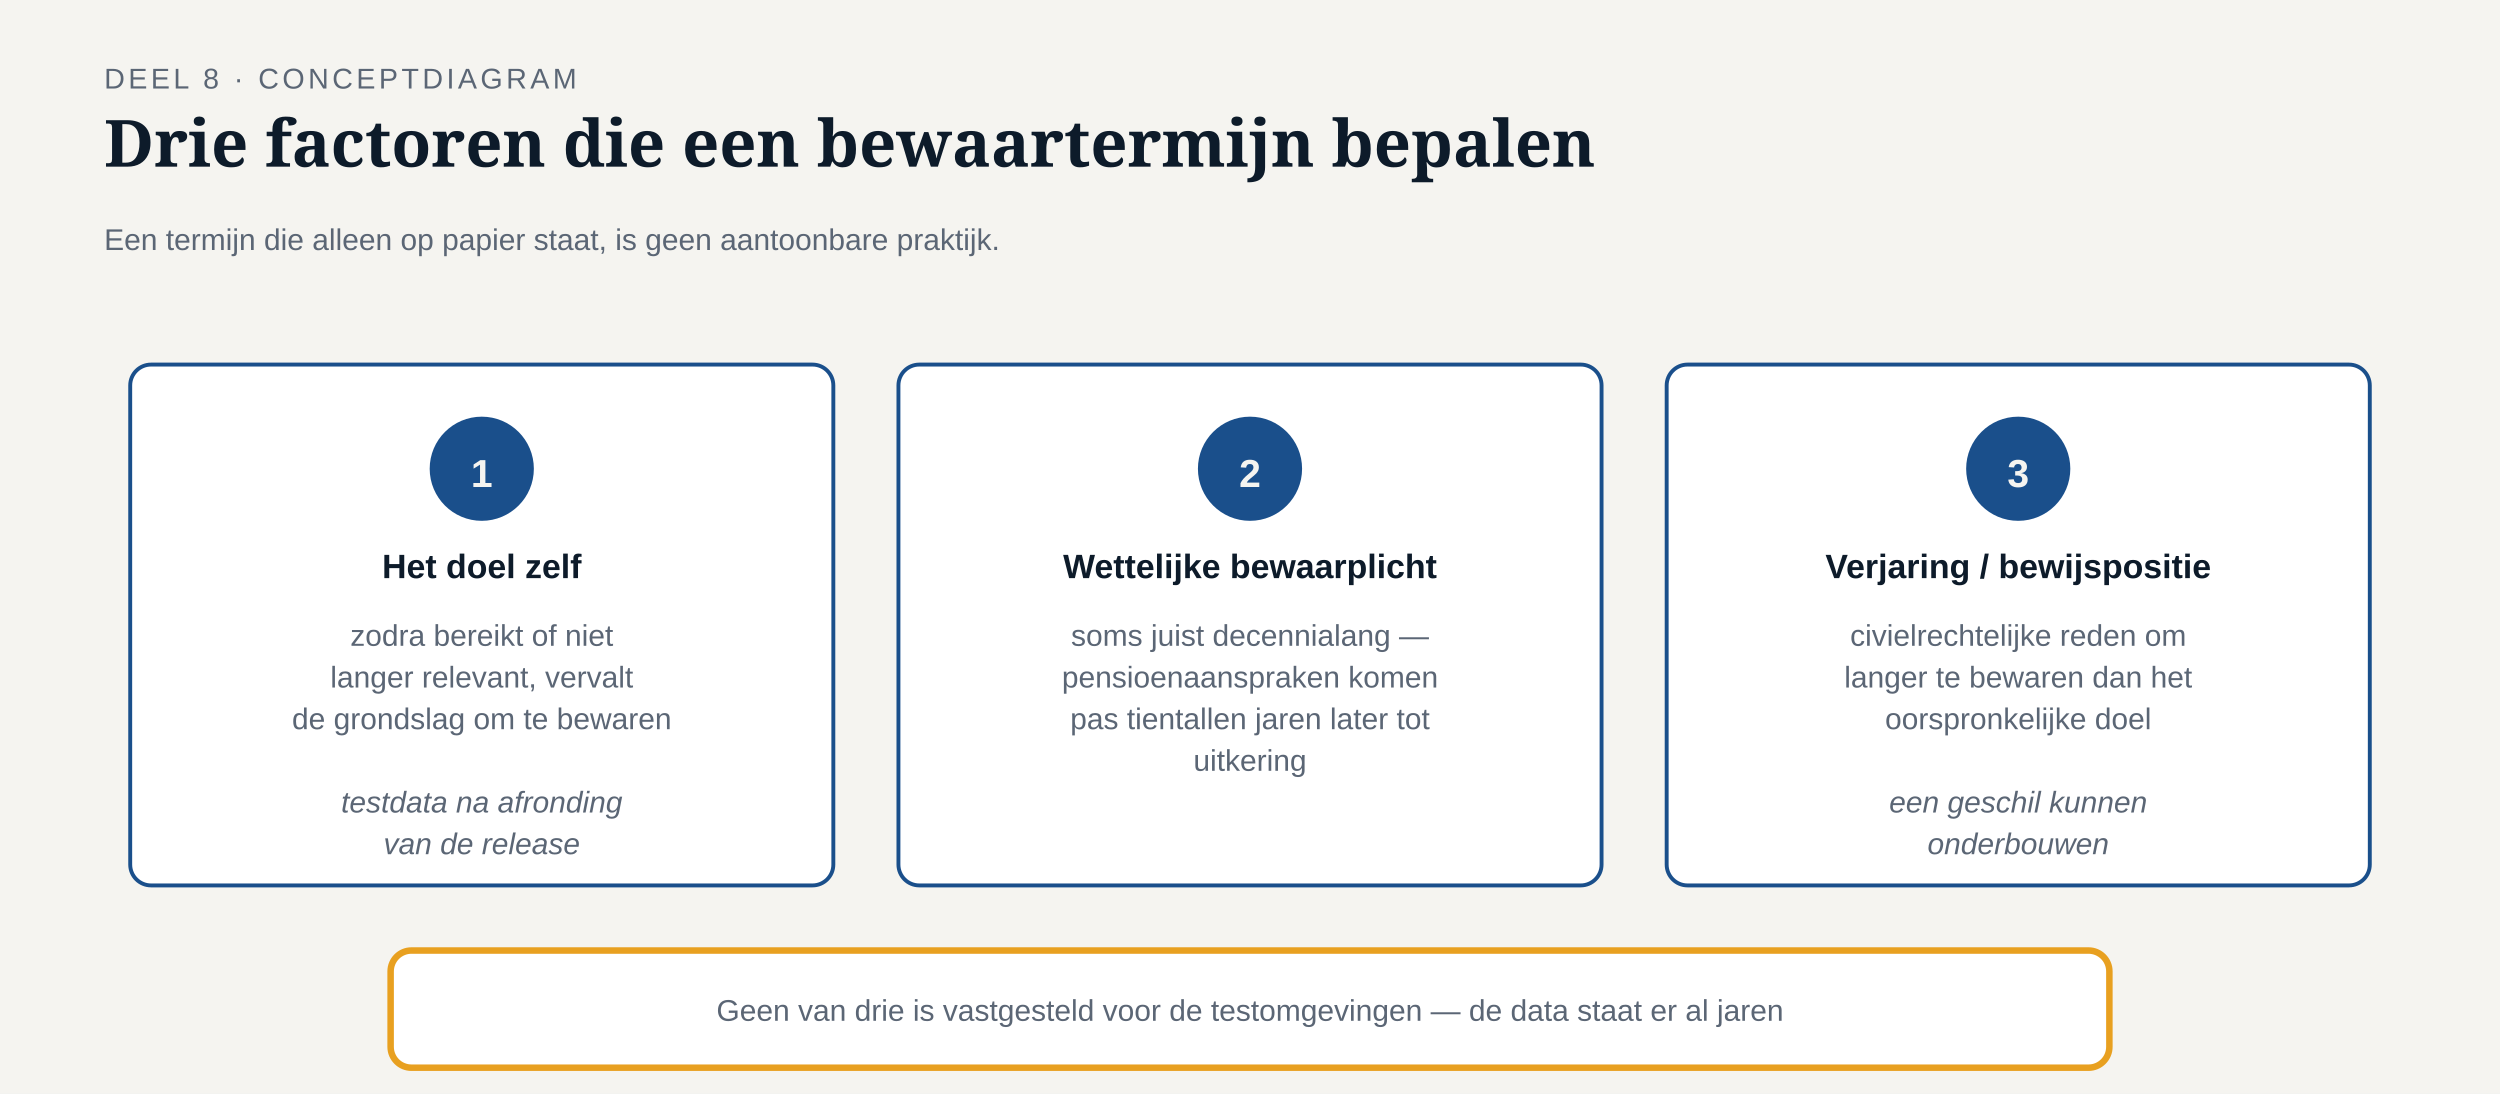
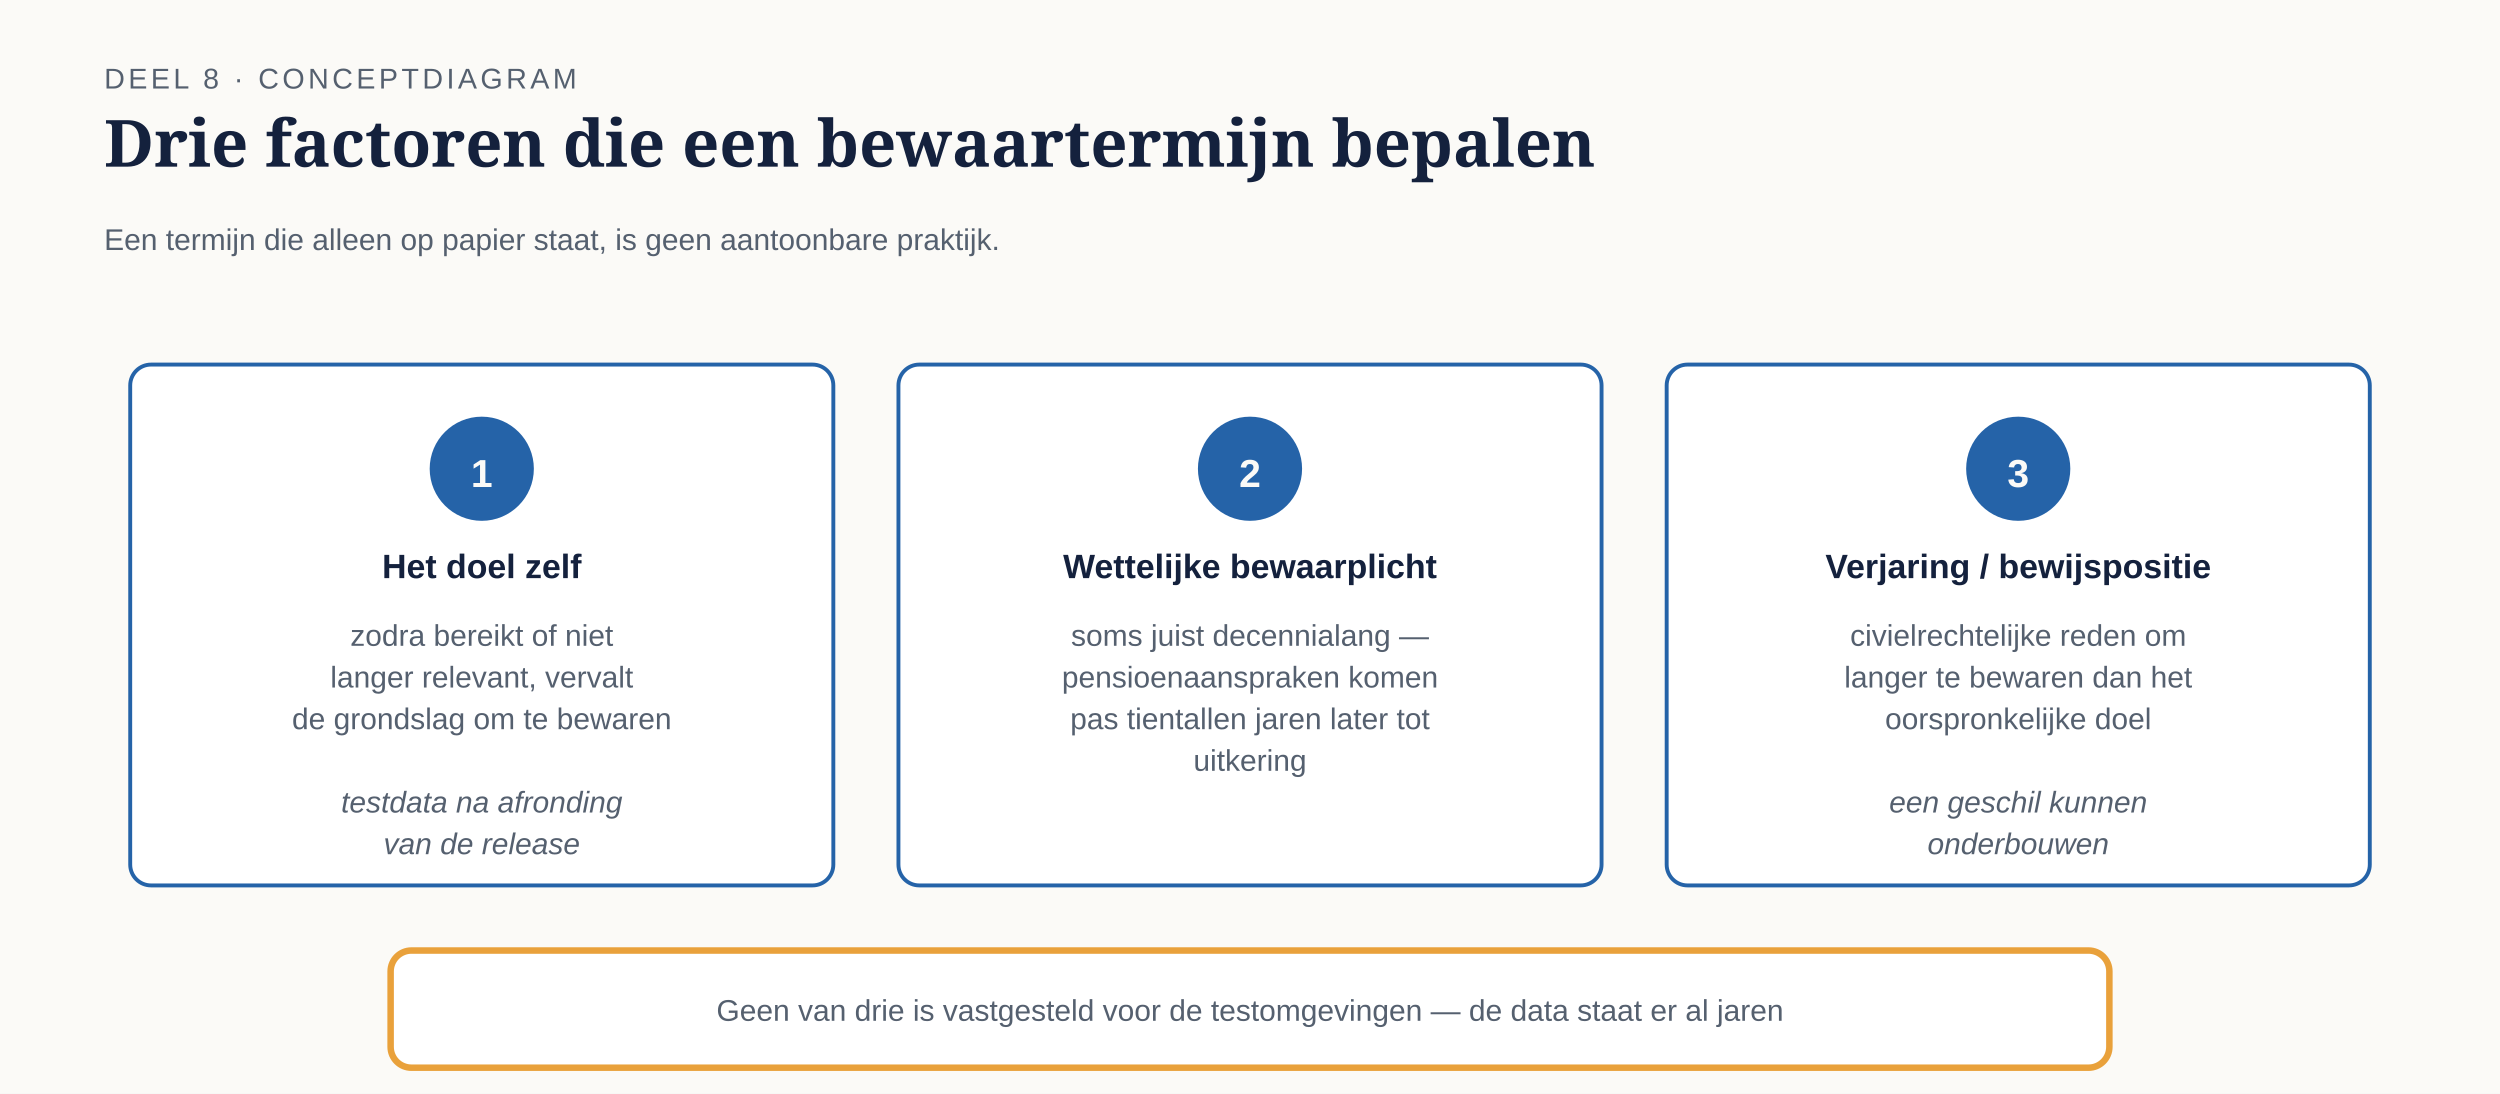
<svg xmlns="http://www.w3.org/2000/svg" viewBox="0 0 960 420" font-family="'DM Sans', Arial, sans-serif" width="960" height="420" preserveAspectRatio="xMidYMid meet">
  <defs>
    <style>
-       .paper { fill:#F5F4F0; }
-       .label { font-size:13px; font-weight:700; fill:#0D1B2A; }
-       .sub { font-size:11.5px; fill:#5B6675; }
-       .title { font-family:'Cormorant Garamond', Georgia, serif; font-size:25px; fill:#0D1B2A; font-weight:600; }
-       .kicker { font-size:11px; fill:#5B6675; letter-spacing:.12em; }
+       .paper { fill:#FBFAF7; }
+       .label { font-size:13px; font-weight:700; fill:#14213D; }
+       .sub { font-size:11.5px; fill:#55606F; }
+       .title { font-family:'Cormorant Garamond', Georgia, serif; font-size:25px; fill:#14213D; font-weight:600; }
+       .kicker { font-size:11px; fill:#55606F; letter-spacing:.12em; }
    </style>
  </defs>
  <rect width="960" height="420" class="paper" />
  <text x="40" y="34" class="kicker">DEEL 8 · CONCEPTDIAGRAM</text>
  <text x="40" y="64" class="title">Drie factoren die een bewaartermijn bepalen</text>
  <text x="40" y="96" class="sub">Een termijn die alleen op papier staat, is geen aantoonbare praktijk.</text>
-   <rect x="50" y="140" width="270" height="200" rx="8" fill="#FFFFFF" stroke="#1A4F8B" stroke-width="1.5" />
-   <circle cx="185" cy="180" r="20" fill="#1A4F8B" />
-   <text x="185" y="187" text-anchor="middle" fill="#F5F4F0" font-weight="700" font-size="15">1</text>
+   <rect x="50" y="140" width="270" height="200" rx="8" fill="#FFFFFF" stroke="#2563A8" stroke-width="1.5" />
+   <circle cx="185" cy="180" r="20" fill="#2563A8" />
+   <text x="185" y="187" text-anchor="middle" fill="#FBFAF7" font-weight="700" font-size="15">1</text>
  <text x="185" y="222" text-anchor="middle" class="label">Het doel zelf</text>
  <text x="185" y="248" text-anchor="middle" class="sub">zodra bereikt of niet</text>
  <text x="185" y="264" text-anchor="middle" class="sub">langer relevant, vervalt</text>
  <text x="185" y="280" text-anchor="middle" class="sub">de grondslag om te bewaren</text>
  <text x="185" y="312" text-anchor="middle" class="sub" font-style="italic">testdata na afronding</text>
  <text x="185" y="328" text-anchor="middle" class="sub" font-style="italic">van de release</text>
-   <rect x="345" y="140" width="270" height="200" rx="8" fill="#FFFFFF" stroke="#1A4F8B" stroke-width="1.5" />
-   <circle cx="480" cy="180" r="20" fill="#1A4F8B" />
-   <text x="480" y="187" text-anchor="middle" fill="#F5F4F0" font-weight="700" font-size="15">2</text>
+   <rect x="345" y="140" width="270" height="200" rx="8" fill="#FFFFFF" stroke="#2563A8" stroke-width="1.5" />
+   <circle cx="480" cy="180" r="20" fill="#2563A8" />
+   <text x="480" y="187" text-anchor="middle" fill="#FBFAF7" font-weight="700" font-size="15">2</text>
  <text x="480" y="222" text-anchor="middle" class="label" font-size="12">Wettelijke bewaarplicht</text>
  <text x="480" y="248" text-anchor="middle" class="sub">soms juist decennialang —</text>
  <text x="480" y="264" text-anchor="middle" class="sub">pensioenaanspraken komen</text>
  <text x="480" y="280" text-anchor="middle" class="sub">pas tientallen jaren later tot</text>
  <text x="480" y="296" text-anchor="middle" class="sub">uitkering</text>
-   <rect x="640" y="140" width="270" height="200" rx="8" fill="#FFFFFF" stroke="#1A4F8B" stroke-width="1.5" />
-   <circle cx="775" cy="180" r="20" fill="#1A4F8B" />
-   <text x="775" y="187" text-anchor="middle" fill="#F5F4F0" font-weight="700" font-size="15">3</text>
+   <rect x="640" y="140" width="270" height="200" rx="8" fill="#FFFFFF" stroke="#2563A8" stroke-width="1.5" />
+   <circle cx="775" cy="180" r="20" fill="#2563A8" />
+   <text x="775" y="187" text-anchor="middle" fill="#FBFAF7" font-weight="700" font-size="15">3</text>
  <text x="775" y="222" text-anchor="middle" class="label" font-size="12">Verjaring / bewijspositie</text>
  <text x="775" y="248" text-anchor="middle" class="sub">civielrechtelijke reden om</text>
  <text x="775" y="264" text-anchor="middle" class="sub">langer te bewaren dan het</text>
  <text x="775" y="280" text-anchor="middle" class="sub">oorspronkelijke doel</text>
  <text x="775" y="312" text-anchor="middle" class="sub" font-style="italic">een geschil kunnen</text>
  <text x="775" y="328" text-anchor="middle" class="sub" font-style="italic">onderbouwen</text>
-   <rect x="150" y="365" width="660" height="45" rx="8" fill="#FFFFFF" stroke="#E8A020" stroke-width="2.5" />
-   <text x="480" y="392" text-anchor="middle" class="sub" fill="#8A5A0E">Geen van drie is vastgesteld voor de testomgevingen — de data staat er al jaren</text>
+   <rect x="150" y="365" width="660" height="45" rx="8" fill="#FFFFFF" stroke="#E9A13B" stroke-width="2.5" />
+   <text x="480" y="392" text-anchor="middle" class="sub" fill="#9A5F0D">Geen van drie is vastgesteld voor de testomgevingen — de data staat er al jaren</text>
</svg>
